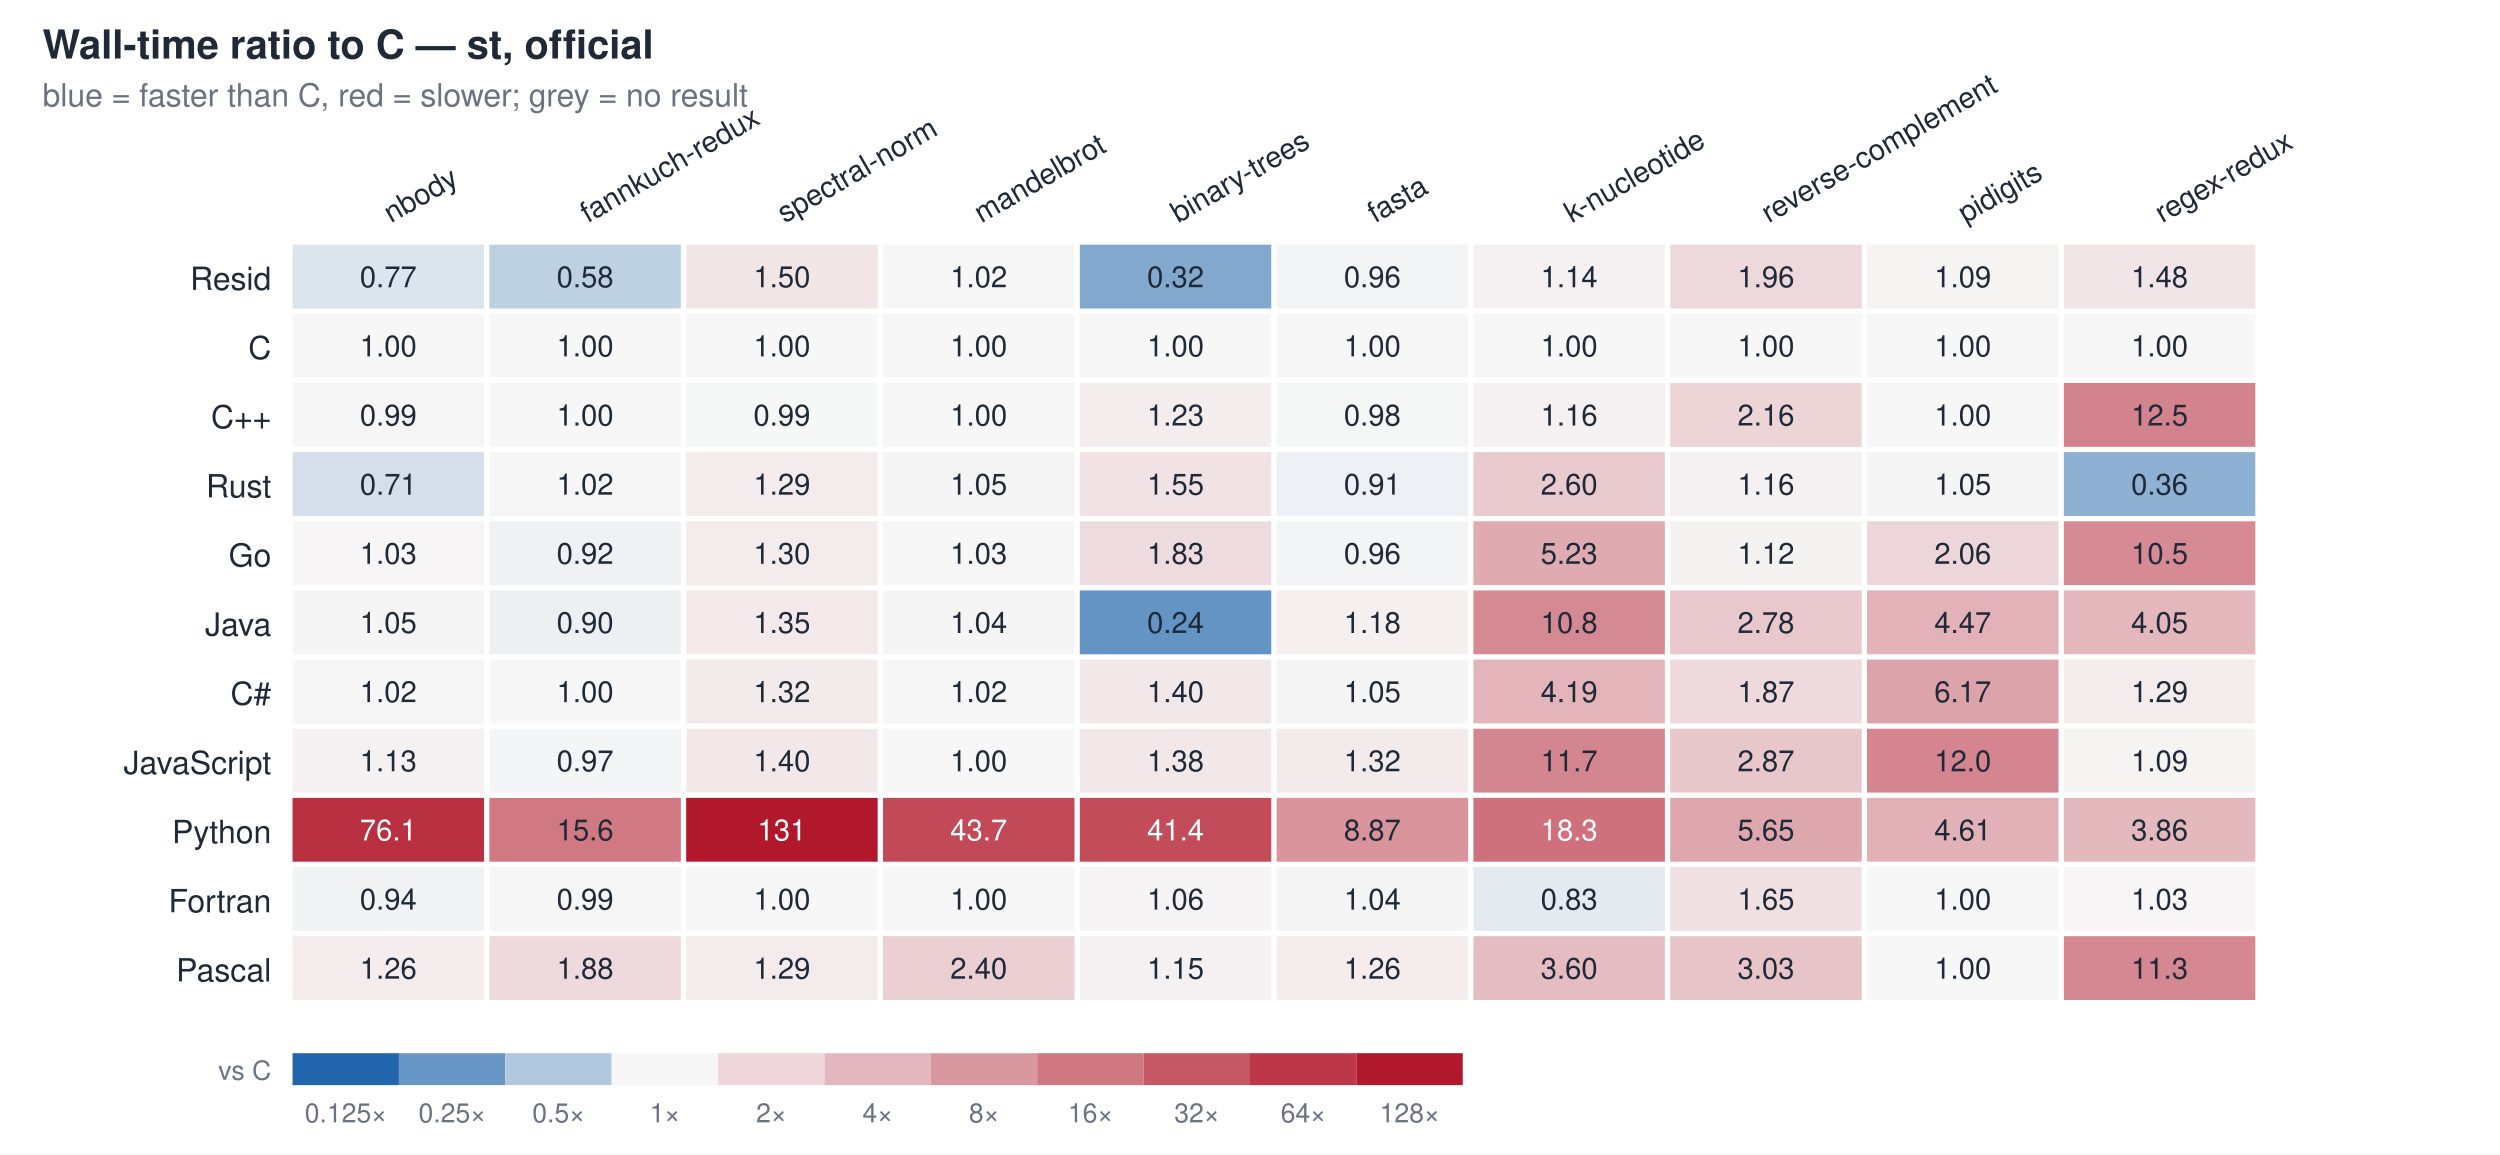
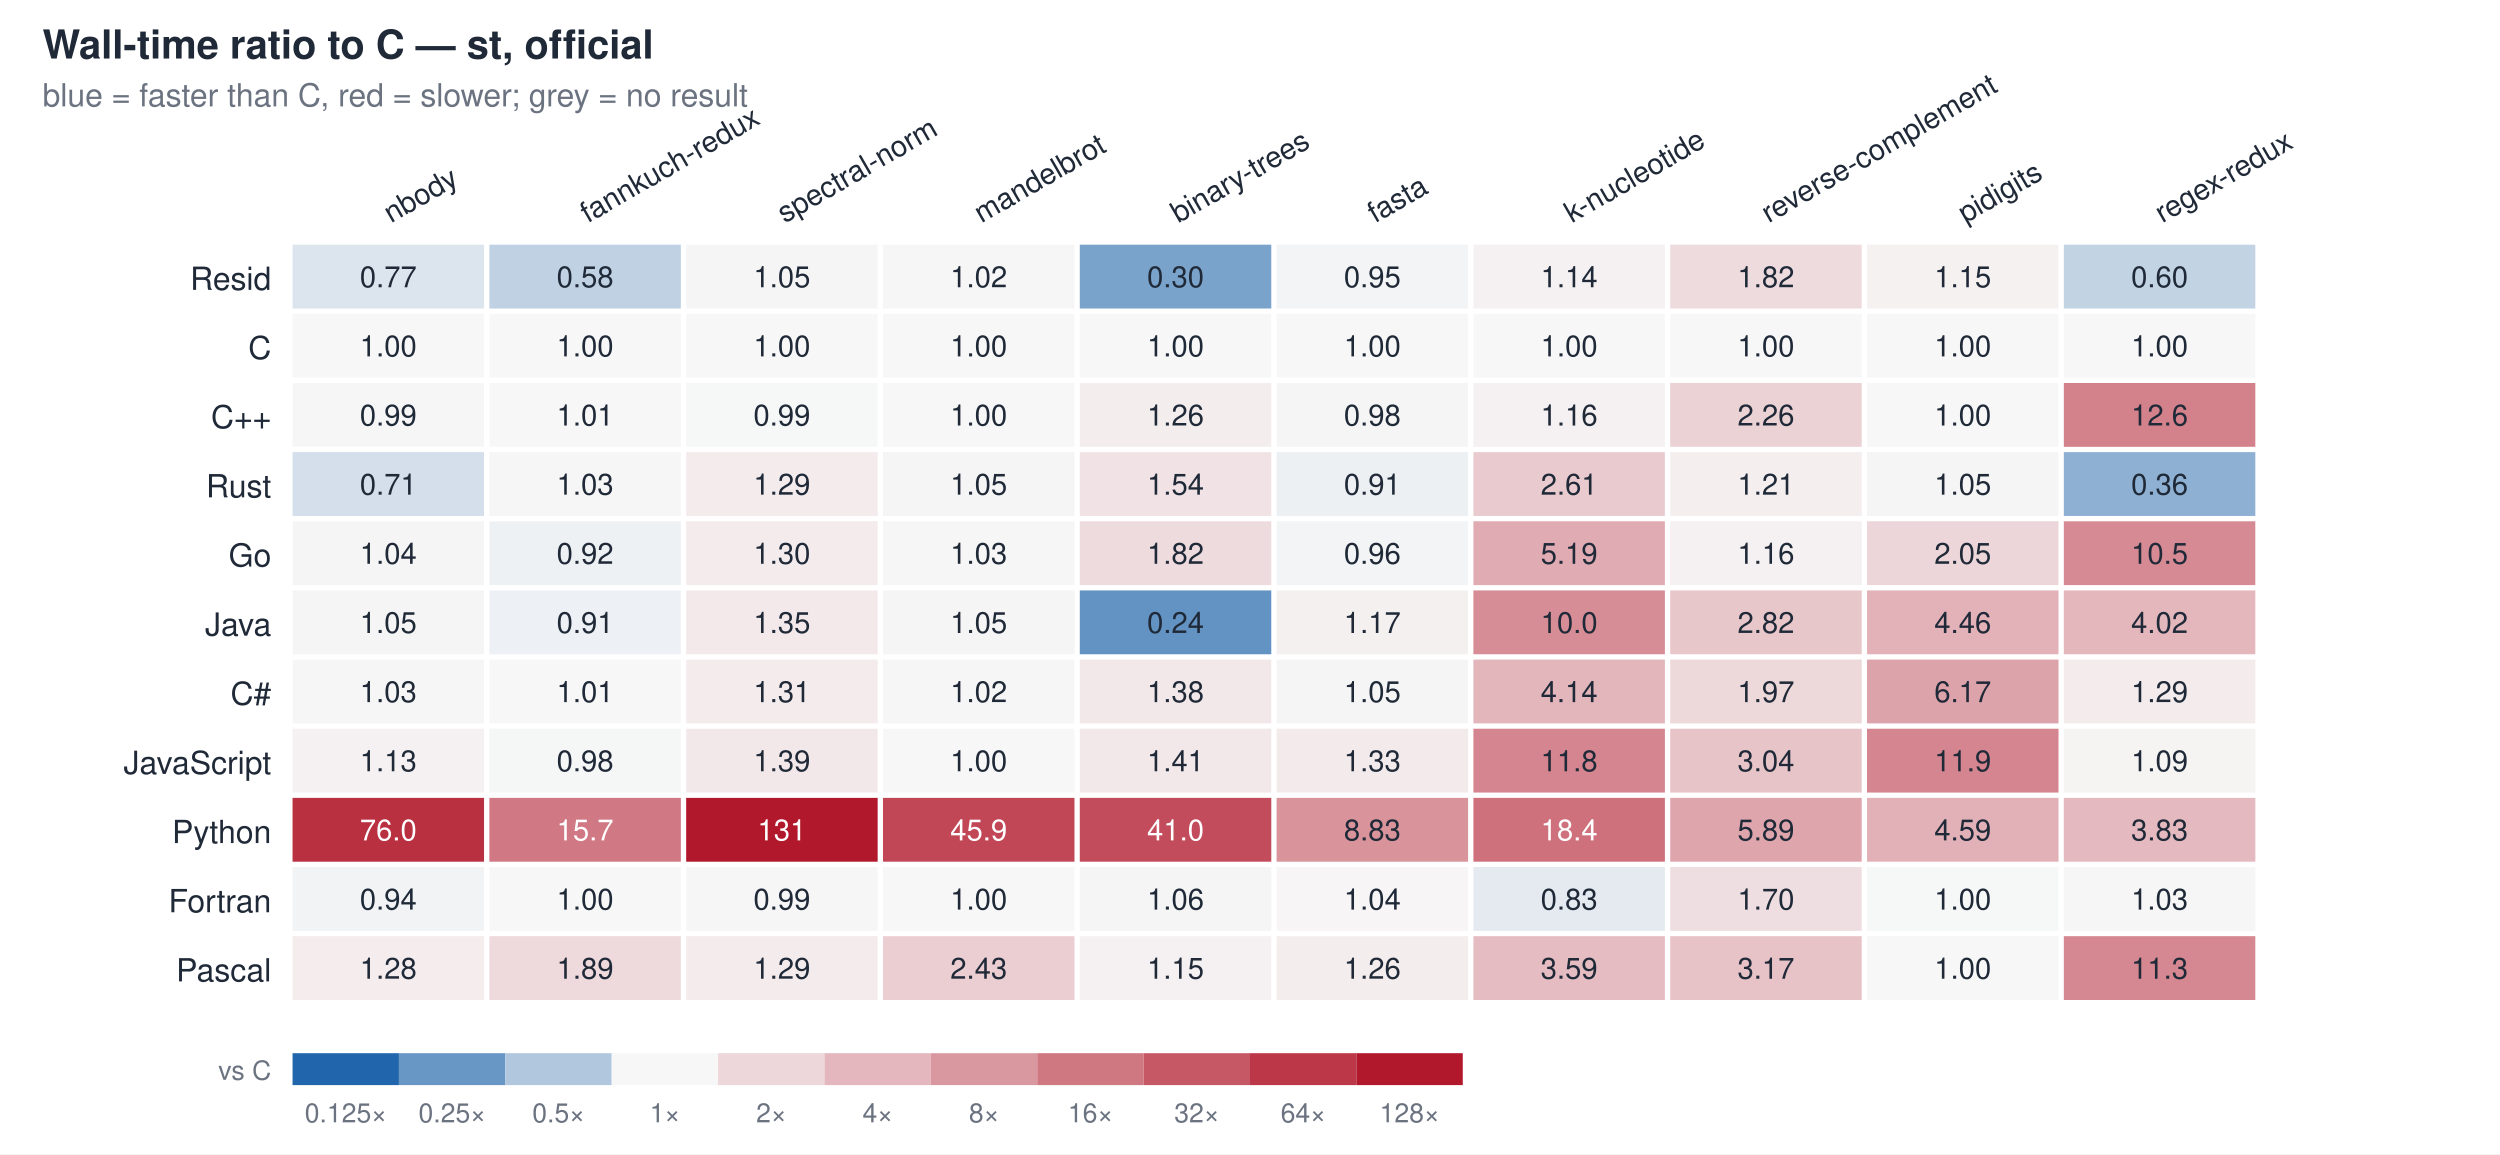
<svg xmlns="http://www.w3.org/2000/svg" width="940" height="434" viewBox="0 0 940 434" font-family="Helvetica, Arial, sans-serif" font-size="11">
  <rect x="0" y="0" width="940" height="434" fill="#ffffff" />
  <text x="16" y="22" font-size="15" font-weight="bold" fill="#1f2937">Wall-time ratio to C — st, official</text>
  <text x="16" y="40" font-size="12" fill="#6b7280">blue = faster than C, red = slower; grey = no result</text>
  <text x="147.0" y="84" text-anchor="start" fill="#1f2937" transform="rotate(-30 147.0 84)">nbody</text>
  <text x="221.0" y="84" text-anchor="start" fill="#1f2937" transform="rotate(-30 221.0 84)">fannkuch-redux</text>
  <text x="295.0" y="84" text-anchor="start" fill="#1f2937" transform="rotate(-30 295.0 84)">spectral-norm</text>
  <text x="369.0" y="84" text-anchor="start" fill="#1f2937" transform="rotate(-30 369.0 84)">mandelbrot</text>
  <text x="443.0" y="84" text-anchor="start" fill="#1f2937" transform="rotate(-30 443.0 84)">binary-trees</text>
  <text x="517.0" y="84" text-anchor="start" fill="#1f2937" transform="rotate(-30 517.0 84)">fasta</text>
  <text x="591.0" y="84" text-anchor="start" fill="#1f2937" transform="rotate(-30 591.0 84)">k-nucleotide</text>
  <text x="665.0" y="84" text-anchor="start" fill="#1f2937" transform="rotate(-30 665.0 84)">reverse-complement</text>
  <text x="739.0" y="84" text-anchor="start" fill="#1f2937" transform="rotate(-30 739.0 84)">pidigits</text>
  <text x="813.0" y="84" text-anchor="start" fill="#1f2937" transform="rotate(-30 813.0 84)">regex-redux</text>
  <text x="102" y="109.0" text-anchor="end" fill="#1f2937" font-size="12">Resid</text>
  <rect x="110" y="92" width="72" height="24" fill="#dce5ee" />
  <text x="146.0" y="108.0" text-anchor="middle" fill="#1f2937">0.77</text>
-   <rect x="184" y="92" width="72" height="24" fill="#bed1e3" />
+   <rect x="184" y="92" width="72" height="24" fill="#bfd1e3" />
  <text x="220.0" y="108.0" text-anchor="middle" fill="#1f2937">0.58</text>
-   <rect x="258" y="92" width="72" height="24" fill="#f1e5e6" />
-   <text x="294.0" y="108.0" text-anchor="middle" fill="#1f2937">1.50</text>
+   <rect x="258" y="92" width="72" height="24" fill="#f6f5f5" />
+   <text x="294.0" y="108.0" text-anchor="middle" fill="#1f2937">1.05</text>
  <rect x="332" y="92" width="72" height="24" fill="#f7f6f6" />
  <text x="368.0" y="108.0" text-anchor="middle" fill="#1f2937">1.02</text>
-   <rect x="406" y="92" width="72" height="24" fill="#83a8ce" />
-   <text x="442.0" y="108.0" text-anchor="middle" fill="#1f2937">0.32</text>
-   <rect x="480" y="92" width="72" height="24" fill="#f3f4f6" />
-   <text x="516.0" y="108.0" text-anchor="middle" fill="#1f2937">0.96</text>
+   <rect x="406" y="92" width="72" height="24" fill="#7aa3cb" />
+   <text x="442.0" y="108.0" text-anchor="middle" fill="#1f2937">0.30</text>
+   <rect x="480" y="92" width="72" height="24" fill="#f2f4f5" />
+   <text x="516.0" y="108.0" text-anchor="middle" fill="#1f2937">0.95</text>
  <rect x="554" y="92" width="72" height="24" fill="#f5f1f2" />
  <text x="590.0" y="108.0" text-anchor="middle" fill="#1f2937">1.14</text>
-   <rect x="628" y="92" width="72" height="24" fill="#edd8db" />
-   <text x="664.0" y="108.0" text-anchor="middle" fill="#1f2937">1.96</text>
-   <rect x="702" y="92" width="72" height="24" fill="#f6f3f3" />
-   <text x="738.0" y="108.0" text-anchor="middle" fill="#1f2937">1.09</text>
-   <rect x="776" y="92" width="72" height="24" fill="#f1e5e7" />
-   <text x="812.0" y="108.0" text-anchor="middle" fill="#1f2937">1.48</text>
+   <rect x="628" y="92" width="72" height="24" fill="#eedbde" />
+   <text x="664.0" y="108.0" text-anchor="middle" fill="#1f2937">1.82</text>
+   <rect x="702" y="92" width="72" height="24" fill="#f5f1f1" />
+   <text x="738.0" y="108.0" text-anchor="middle" fill="#1f2937">1.15</text>
+   <rect x="776" y="92" width="72" height="24" fill="#c2d3e4" />
+   <text x="812.0" y="108.0" text-anchor="middle" fill="#1f2937">0.60</text>
  <text x="102" y="135.0" text-anchor="end" fill="#1f2937" font-size="12">C</text>
  <rect x="110" y="118" width="72" height="24" fill="#f7f7f7" />
  <text x="146.0" y="134.0" text-anchor="middle" fill="#1f2937">1.00</text>
  <rect x="184" y="118" width="72" height="24" fill="#f7f7f7" />
  <text x="220.0" y="134.0" text-anchor="middle" fill="#1f2937">1.00</text>
  <rect x="258" y="118" width="72" height="24" fill="#f7f7f7" />
  <text x="294.0" y="134.0" text-anchor="middle" fill="#1f2937">1.00</text>
  <rect x="332" y="118" width="72" height="24" fill="#f7f7f7" />
  <text x="368.0" y="134.0" text-anchor="middle" fill="#1f2937">1.00</text>
  <rect x="406" y="118" width="72" height="24" fill="#f7f7f7" />
  <text x="442.0" y="134.0" text-anchor="middle" fill="#1f2937">1.00</text>
  <rect x="480" y="118" width="72" height="24" fill="#f7f7f7" />
  <text x="516.0" y="134.0" text-anchor="middle" fill="#1f2937">1.00</text>
  <rect x="554" y="118" width="72" height="24" fill="#f7f7f7" />
  <text x="590.0" y="134.0" text-anchor="middle" fill="#1f2937">1.00</text>
  <rect x="628" y="118" width="72" height="24" fill="#f7f7f7" />
  <text x="664.0" y="134.0" text-anchor="middle" fill="#1f2937">1.00</text>
  <rect x="702" y="118" width="72" height="24" fill="#f7f7f7" />
  <text x="738.0" y="134.0" text-anchor="middle" fill="#1f2937">1.00</text>
  <rect x="776" y="118" width="72" height="24" fill="#f7f7f7" />
  <text x="812.0" y="134.0" text-anchor="middle" fill="#1f2937">1.00</text>
  <text x="102" y="161.0" text-anchor="end" fill="#1f2937" font-size="12">C++</text>
  <rect x="110" y="144" width="72" height="24" fill="#f6f6f7" />
  <text x="146.0" y="160.0" text-anchor="middle" fill="#1f2937">0.99</text>
  <rect x="184" y="144" width="72" height="24" fill="#f7f7f7" />
-   <text x="220.0" y="160.0" text-anchor="middle" fill="#1f2937">1.00</text>
+   <text x="220.0" y="160.0" text-anchor="middle" fill="#1f2937">1.01</text>
  <rect x="258" y="144" width="72" height="24" fill="#f6f7f7" />
  <text x="294.0" y="160.0" text-anchor="middle" fill="#1f2937">0.99</text>
  <rect x="332" y="144" width="72" height="24" fill="#f7f7f7" />
  <text x="368.0" y="160.0" text-anchor="middle" fill="#1f2937">1.00</text>
-   <rect x="406" y="144" width="72" height="24" fill="#f4edee" />
-   <text x="442.0" y="160.0" text-anchor="middle" fill="#1f2937">1.23</text>
-   <rect x="480" y="144" width="72" height="24" fill="#f5f6f6" />
+   <rect x="406" y="144" width="72" height="24" fill="#f4eded" />
+   <text x="442.0" y="160.0" text-anchor="middle" fill="#1f2937">1.26</text>
+   <rect x="480" y="144" width="72" height="24" fill="#f5f5f6" />
  <text x="516.0" y="160.0" text-anchor="middle" fill="#1f2937">0.98</text>
  <rect x="554" y="144" width="72" height="24" fill="#f5f0f1" />
  <text x="590.0" y="160.0" text-anchor="middle" fill="#1f2937">1.16</text>
-   <rect x="628" y="144" width="72" height="24" fill="#ecd4d7" />
-   <text x="664.0" y="160.0" text-anchor="middle" fill="#1f2937">2.16</text>
+   <rect x="628" y="144" width="72" height="24" fill="#ebd2d5" />
+   <text x="664.0" y="160.0" text-anchor="middle" fill="#1f2937">2.26</text>
  <rect x="702" y="144" width="72" height="24" fill="#f7f7f7" />
  <text x="738.0" y="160.0" text-anchor="middle" fill="#1f2937">1.00</text>
-   <rect x="776" y="144" width="72" height="24" fill="#d3838d" />
-   <text x="812.0" y="160.0" text-anchor="middle" fill="#1f2937">12.5</text>
+   <rect x="776" y="144" width="72" height="24" fill="#d3828c" />
+   <text x="812.0" y="160.0" text-anchor="middle" fill="#1f2937">12.6</text>
  <text x="102" y="187.0" text-anchor="end" fill="#1f2937" font-size="12">Rust</text>
  <rect x="110" y="170" width="72" height="24" fill="#d4dfeb" />
  <text x="146.0" y="186.0" text-anchor="middle" fill="#1f2937">0.71</text>
  <rect x="184" y="170" width="72" height="24" fill="#f7f6f6" />
-   <text x="220.0" y="186.0" text-anchor="middle" fill="#1f2937">1.02</text>
+   <text x="220.0" y="186.0" text-anchor="middle" fill="#1f2937">1.03</text>
  <rect x="258" y="170" width="72" height="24" fill="#f3ebec" />
  <text x="294.0" y="186.0" text-anchor="middle" fill="#1f2937">1.29</text>
  <rect x="332" y="170" width="72" height="24" fill="#f6f5f5" />
  <text x="368.0" y="186.0" text-anchor="middle" fill="#1f2937">1.05</text>
  <rect x="406" y="170" width="72" height="24" fill="#f1e3e5" />
-   <text x="442.0" y="186.0" text-anchor="middle" fill="#1f2937">1.55</text>
-   <rect x="480" y="170" width="72" height="24" fill="#edf0f4" />
+   <text x="442.0" y="186.0" text-anchor="middle" fill="#1f2937">1.54</text>
+   <rect x="480" y="170" width="72" height="24" fill="#edf0f3" />
  <text x="516.0" y="186.0" text-anchor="middle" fill="#1f2937">0.91</text>
  <rect x="554" y="170" width="72" height="24" fill="#e9cbcf" />
-   <text x="590.0" y="186.0" text-anchor="middle" fill="#1f2937">2.60</text>
-   <rect x="628" y="170" width="72" height="24" fill="#f5f0f1" />
-   <text x="664.0" y="186.0" text-anchor="middle" fill="#1f2937">1.16</text>
+   <text x="590.0" y="186.0" text-anchor="middle" fill="#1f2937">2.61</text>
+   <rect x="628" y="170" width="72" height="24" fill="#f4eeef" />
+   <text x="664.0" y="186.0" text-anchor="middle" fill="#1f2937">1.21</text>
  <rect x="702" y="170" width="72" height="24" fill="#f6f5f5" />
  <text x="738.0" y="186.0" text-anchor="middle" fill="#1f2937">1.05</text>
  <rect x="776" y="170" width="72" height="24" fill="#8eb0d2" />
  <text x="812.0" y="186.0" text-anchor="middle" fill="#1f2937">0.36</text>
  <text x="102" y="213.0" text-anchor="end" fill="#1f2937" font-size="12">Go</text>
-   <rect x="110" y="196" width="72" height="24" fill="#f7f5f6" />
-   <text x="146.0" y="212.0" text-anchor="middle" fill="#1f2937">1.03</text>
-   <rect x="184" y="196" width="72" height="24" fill="#eff1f4" />
+   <rect x="110" y="196" width="72" height="24" fill="#f6f5f5" />
+   <text x="146.0" y="212.0" text-anchor="middle" fill="#1f2937">1.04</text>
+   <rect x="184" y="196" width="72" height="24" fill="#eef1f4" />
  <text x="220.0" y="212.0" text-anchor="middle" fill="#1f2937">0.92</text>
  <rect x="258" y="196" width="72" height="24" fill="#f3ebec" />
  <text x="294.0" y="212.0" text-anchor="middle" fill="#1f2937">1.30</text>
  <rect x="332" y="196" width="72" height="24" fill="#f7f6f6" />
  <text x="368.0" y="212.0" text-anchor="middle" fill="#1f2937">1.03</text>
  <rect x="406" y="196" width="72" height="24" fill="#eedbde" />
-   <text x="442.0" y="212.0" text-anchor="middle" fill="#1f2937">1.83</text>
-   <rect x="480" y="196" width="72" height="24" fill="#f3f4f6" />
+   <text x="442.0" y="212.0" text-anchor="middle" fill="#1f2937">1.82</text>
+   <rect x="480" y="196" width="72" height="24" fill="#f2f4f5" />
  <text x="516.0" y="212.0" text-anchor="middle" fill="#1f2937">0.96</text>
-   <rect x="554" y="196" width="72" height="24" fill="#dfabb1" />
-   <text x="590.0" y="212.0" text-anchor="middle" fill="#1f2937">5.23</text>
-   <rect x="628" y="196" width="72" height="24" fill="#f5f2f2" />
-   <text x="664.0" y="212.0" text-anchor="middle" fill="#1f2937">1.12</text>
+   <rect x="554" y="196" width="72" height="24" fill="#e0abb2" />
+   <text x="590.0" y="212.0" text-anchor="middle" fill="#1f2937">5.19</text>
+   <rect x="628" y="196" width="72" height="24" fill="#f5f0f1" />
+   <text x="664.0" y="212.0" text-anchor="middle" fill="#1f2937">1.16</text>
  <rect x="702" y="196" width="72" height="24" fill="#edd6d9" />
-   <text x="738.0" y="212.0" text-anchor="middle" fill="#1f2937">2.06</text>
+   <text x="738.0" y="212.0" text-anchor="middle" fill="#1f2937">2.05</text>
  <rect x="776" y="196" width="72" height="24" fill="#d68b94" />
  <text x="812.0" y="212.0" text-anchor="middle" fill="#1f2937">10.5</text>
  <text x="102" y="239.0" text-anchor="end" fill="#1f2937" font-size="12">Java</text>
  <rect x="110" y="222" width="72" height="24" fill="#f6f5f5" />
  <text x="146.0" y="238.0" text-anchor="middle" fill="#1f2937">1.05</text>
-   <rect x="184" y="222" width="72" height="24" fill="#ecf0f3" />
-   <text x="220.0" y="238.0" text-anchor="middle" fill="#1f2937">0.90</text>
-   <rect x="258" y="222" width="72" height="24" fill="#f3e9ea" />
+   <rect x="184" y="222" width="72" height="24" fill="#edf0f4" />
+   <text x="220.0" y="238.0" text-anchor="middle" fill="#1f2937">0.91</text>
+   <rect x="258" y="222" width="72" height="24" fill="#f3e9eb" />
  <text x="294.0" y="238.0" text-anchor="middle" fill="#1f2937">1.35</text>
  <rect x="332" y="222" width="72" height="24" fill="#f6f5f5" />
-   <text x="368.0" y="238.0" text-anchor="middle" fill="#1f2937">1.04</text>
-   <rect x="406" y="222" width="72" height="24" fill="#6494c4" />
+   <text x="368.0" y="238.0" text-anchor="middle" fill="#1f2937">1.05</text>
+   <rect x="406" y="222" width="72" height="24" fill="#6393c3" />
  <text x="442.0" y="238.0" text-anchor="middle" fill="#1f2937">0.24</text>
-   <rect x="480" y="222" width="72" height="24" fill="#f5eff0" />
-   <text x="516.0" y="238.0" text-anchor="middle" fill="#1f2937">1.18</text>
-   <rect x="554" y="222" width="72" height="24" fill="#d58a93" />
-   <text x="590.0" y="238.0" text-anchor="middle" fill="#1f2937">10.8</text>
-   <rect x="628" y="222" width="72" height="24" fill="#e8c8cc" />
-   <text x="664.0" y="238.0" text-anchor="middle" fill="#1f2937">2.78</text>
+   <rect x="480" y="222" width="72" height="24" fill="#f5f0f0" />
+   <text x="516.0" y="238.0" text-anchor="middle" fill="#1f2937">1.17</text>
+   <rect x="554" y="222" width="72" height="24" fill="#d68d96" />
+   <text x="590.0" y="238.0" text-anchor="middle" fill="#1f2937">10.0</text>
+   <rect x="628" y="222" width="72" height="24" fill="#e8c7cb" />
+   <text x="664.0" y="238.0" text-anchor="middle" fill="#1f2937">2.82</text>
  <rect x="702" y="222" width="72" height="24" fill="#e2b2b8" />
-   <text x="738.0" y="238.0" text-anchor="middle" fill="#1f2937">4.47</text>
+   <text x="738.0" y="238.0" text-anchor="middle" fill="#1f2937">4.46</text>
  <rect x="776" y="222" width="72" height="24" fill="#e3b7bc" />
-   <text x="812.0" y="238.0" text-anchor="middle" fill="#1f2937">4.05</text>
+   <text x="812.0" y="238.0" text-anchor="middle" fill="#1f2937">4.02</text>
  <text x="102" y="265.0" text-anchor="end" fill="#1f2937" font-size="12">C#</text>
  <rect x="110" y="248" width="72" height="24" fill="#f7f6f6" />
-   <text x="146.0" y="264.0" text-anchor="middle" fill="#1f2937">1.02</text>
+   <text x="146.0" y="264.0" text-anchor="middle" fill="#1f2937">1.03</text>
  <rect x="184" y="248" width="72" height="24" fill="#f7f7f7" />
-   <text x="220.0" y="264.0" text-anchor="middle" fill="#1f2937">1.00</text>
-   <rect x="258" y="248" width="72" height="24" fill="#f3eaeb" />
-   <text x="294.0" y="264.0" text-anchor="middle" fill="#1f2937">1.32</text>
+   <text x="220.0" y="264.0" text-anchor="middle" fill="#1f2937">1.01</text>
+   <rect x="258" y="248" width="72" height="24" fill="#f3ebec" />
+   <text x="294.0" y="264.0" text-anchor="middle" fill="#1f2937">1.31</text>
  <rect x="332" y="248" width="72" height="24" fill="#f7f6f6" />
  <text x="368.0" y="264.0" text-anchor="middle" fill="#1f2937">1.02</text>
-   <rect x="406" y="248" width="72" height="24" fill="#f2e7e9" />
-   <text x="442.0" y="264.0" text-anchor="middle" fill="#1f2937">1.40</text>
+   <rect x="406" y="248" width="72" height="24" fill="#f2e8ea" />
+   <text x="442.0" y="264.0" text-anchor="middle" fill="#1f2937">1.38</text>
  <rect x="480" y="248" width="72" height="24" fill="#f6f5f5" />
  <text x="516.0" y="264.0" text-anchor="middle" fill="#1f2937">1.05</text>
-   <rect x="554" y="248" width="72" height="24" fill="#e3b5bb" />
-   <text x="590.0" y="264.0" text-anchor="middle" fill="#1f2937">4.19</text>
-   <rect x="628" y="248" width="72" height="24" fill="#eedadd" />
-   <text x="664.0" y="264.0" text-anchor="middle" fill="#1f2937">1.87</text>
-   <rect x="702" y="248" width="72" height="24" fill="#dda3ab" />
+   <rect x="554" y="248" width="72" height="24" fill="#e3b6bb" />
+   <text x="590.0" y="264.0" text-anchor="middle" fill="#1f2937">4.14</text>
+   <rect x="628" y="248" width="72" height="24" fill="#edd8da" />
+   <text x="664.0" y="264.0" text-anchor="middle" fill="#1f2937">1.97</text>
+   <rect x="702" y="248" width="72" height="24" fill="#dda3aa" />
  <text x="738.0" y="264.0" text-anchor="middle" fill="#1f2937">6.17</text>
  <rect x="776" y="248" width="72" height="24" fill="#f3ebec" />
  <text x="812.0" y="264.0" text-anchor="middle" fill="#1f2937">1.29</text>
  <text x="102" y="291.0" text-anchor="end" fill="#1f2937" font-size="12">JavaScript</text>
  <rect x="110" y="274" width="72" height="24" fill="#f5f1f2" />
  <text x="146.0" y="290.0" text-anchor="middle" fill="#1f2937">1.13</text>
-   <rect x="184" y="274" width="72" height="24" fill="#f4f5f6" />
-   <text x="220.0" y="290.0" text-anchor="middle" fill="#1f2937">0.97</text>
+   <rect x="184" y="274" width="72" height="24" fill="#f5f6f6" />
+   <text x="220.0" y="290.0" text-anchor="middle" fill="#1f2937">0.98</text>
  <rect x="258" y="274" width="72" height="24" fill="#f2e8e9" />
-   <text x="294.0" y="290.0" text-anchor="middle" fill="#1f2937">1.40</text>
+   <text x="294.0" y="290.0" text-anchor="middle" fill="#1f2937">1.39</text>
  <rect x="332" y="274" width="72" height="24" fill="#f7f7f7" />
  <text x="368.0" y="290.0" text-anchor="middle" fill="#1f2937">1.00</text>
-   <rect x="406" y="274" width="72" height="24" fill="#f2e8e9" />
-   <text x="442.0" y="290.0" text-anchor="middle" fill="#1f2937">1.38</text>
+   <rect x="406" y="274" width="72" height="24" fill="#f2e7e9" />
+   <text x="442.0" y="290.0" text-anchor="middle" fill="#1f2937">1.41</text>
  <rect x="480" y="274" width="72" height="24" fill="#f3eaeb" />
-   <text x="516.0" y="290.0" text-anchor="middle" fill="#1f2937">1.32</text>
-   <rect x="554" y="274" width="72" height="24" fill="#d48690" />
-   <text x="590.0" y="290.0" text-anchor="middle" fill="#1f2937">11.7</text>
-   <rect x="628" y="274" width="72" height="24" fill="#e8c7cb" />
-   <text x="664.0" y="290.0" text-anchor="middle" fill="#1f2937">2.87</text>
+   <text x="516.0" y="290.0" text-anchor="middle" fill="#1f2937">1.33</text>
+   <rect x="554" y="274" width="72" height="24" fill="#d4858f" />
+   <text x="590.0" y="290.0" text-anchor="middle" fill="#1f2937">11.8</text>
+   <rect x="628" y="274" width="72" height="24" fill="#e7c4c8" />
+   <text x="664.0" y="290.0" text-anchor="middle" fill="#1f2937">3.04</text>
  <rect x="702" y="274" width="72" height="24" fill="#d4858f" />
-   <text x="738.0" y="290.0" text-anchor="middle" fill="#1f2937">12.0</text>
+   <text x="738.0" y="290.0" text-anchor="middle" fill="#1f2937">11.9</text>
  <rect x="776" y="274" width="72" height="24" fill="#f6f3f3" />
  <text x="812.0" y="290.0" text-anchor="middle" fill="#1f2937">1.09</text>
  <text x="102" y="317.0" text-anchor="end" fill="#1f2937" font-size="12">Python</text>
  <rect x="110" y="300" width="72" height="24" fill="#b93041" />
-   <text x="146.0" y="316.0" text-anchor="middle" fill="#ffffff">76.1</text>
-   <rect x="184" y="300" width="72" height="24" fill="#d07983" />
-   <text x="220.0" y="316.0" text-anchor="middle" fill="#1f2937">15.6</text>
+   <text x="146.0" y="316.0" text-anchor="middle" fill="#ffffff">76.0</text>
+   <rect x="184" y="300" width="72" height="24" fill="#d07883" />
+   <text x="220.0" y="316.0" text-anchor="middle" fill="#ffffff">15.7</text>
  <rect x="258" y="300" width="72" height="24" fill="#b2182b" />
  <text x="294.0" y="316.0" text-anchor="middle" fill="#ffffff">131</text>
-   <rect x="332" y="300" width="72" height="24" fill="#c14958" />
-   <text x="368.0" y="316.0" text-anchor="middle" fill="#ffffff">43.7</text>
-   <rect x="406" y="300" width="72" height="24" fill="#c24c5a" />
-   <text x="442.0" y="316.0" text-anchor="middle" fill="#ffffff">41.4</text>
+   <rect x="332" y="300" width="72" height="24" fill="#c14756" />
+   <text x="368.0" y="316.0" text-anchor="middle" fill="#ffffff">45.9</text>
+   <rect x="406" y="300" width="72" height="24" fill="#c24c5b" />
+   <text x="442.0" y="316.0" text-anchor="middle" fill="#ffffff">41.0</text>
  <rect x="480" y="300" width="72" height="24" fill="#d8939b" />
-   <text x="516.0" y="316.0" text-anchor="middle" fill="#1f2937">8.87</text>
+   <text x="516.0" y="316.0" text-anchor="middle" fill="#1f2937">8.83</text>
  <rect x="554" y="300" width="72" height="24" fill="#ce717d" />
-   <text x="590.0" y="316.0" text-anchor="middle" fill="#ffffff">18.3</text>
-   <rect x="628" y="300" width="72" height="24" fill="#dea7ae" />
-   <text x="664.0" y="316.0" text-anchor="middle" fill="#1f2937">5.65</text>
+   <text x="590.0" y="316.0" text-anchor="middle" fill="#ffffff">18.4</text>
+   <rect x="628" y="300" width="72" height="24" fill="#dea5ac" />
+   <text x="664.0" y="316.0" text-anchor="middle" fill="#1f2937">5.89</text>
  <rect x="702" y="300" width="72" height="24" fill="#e1b1b7" />
-   <text x="738.0" y="316.0" text-anchor="middle" fill="#1f2937">4.61</text>
-   <rect x="776" y="300" width="72" height="24" fill="#e4b9be" />
-   <text x="812.0" y="316.0" text-anchor="middle" fill="#1f2937">3.86</text>
+   <text x="738.0" y="316.0" text-anchor="middle" fill="#1f2937">4.59</text>
+   <rect x="776" y="300" width="72" height="24" fill="#e4b9bf" />
+   <text x="812.0" y="316.0" text-anchor="middle" fill="#1f2937">3.83</text>
  <text x="102" y="343.0" text-anchor="end" fill="#1f2937" font-size="12">Fortran</text>
  <rect x="110" y="326" width="72" height="24" fill="#f1f3f5" />
  <text x="146.0" y="342.0" text-anchor="middle" fill="#1f2937">0.94</text>
-   <rect x="184" y="326" width="72" height="24" fill="#f6f6f7" />
-   <text x="220.0" y="342.0" text-anchor="middle" fill="#1f2937">0.99</text>
-   <rect x="258" y="326" width="72" height="24" fill="#f7f7f7" />
-   <text x="294.0" y="342.0" text-anchor="middle" fill="#1f2937">1.00</text>
+   <rect x="184" y="326" width="72" height="24" fill="#f7f7f7" />
+   <text x="220.0" y="342.0" text-anchor="middle" fill="#1f2937">1.00</text>
+   <rect x="258" y="326" width="72" height="24" fill="#f6f6f7" />
+   <text x="294.0" y="342.0" text-anchor="middle" fill="#1f2937">0.99</text>
  <rect x="332" y="326" width="72" height="24" fill="#f7f7f7" />
  <text x="368.0" y="342.0" text-anchor="middle" fill="#1f2937">1.00</text>
-   <rect x="406" y="326" width="72" height="24" fill="#f6f4f4" />
+   <rect x="406" y="326" width="72" height="24" fill="#f6f5f5" />
  <text x="442.0" y="342.0" text-anchor="middle" fill="#1f2937">1.06</text>
-   <rect x="480" y="326" width="72" height="24" fill="#f6f5f5" />
+   <rect x="480" y="326" width="72" height="24" fill="#f7f5f6" />
  <text x="516.0" y="342.0" text-anchor="middle" fill="#1f2937">1.04</text>
  <rect x="554" y="326" width="72" height="24" fill="#e4eaf0" />
  <text x="590.0" y="342.0" text-anchor="middle" fill="#1f2937">0.83</text>
-   <rect x="628" y="326" width="72" height="24" fill="#f0e0e2" />
-   <text x="664.0" y="342.0" text-anchor="middle" fill="#1f2937">1.65</text>
-   <rect x="702" y="326" width="72" height="24" fill="#f7f7f7" />
+   <rect x="628" y="326" width="72" height="24" fill="#efdee1" />
+   <text x="664.0" y="342.0" text-anchor="middle" fill="#1f2937">1.70</text>
+   <rect x="702" y="326" width="72" height="24" fill="#f6f7f7" />
  <text x="738.0" y="342.0" text-anchor="middle" fill="#1f2937">1.00</text>
-   <rect x="776" y="326" width="72" height="24" fill="#f7f5f6" />
+   <rect x="776" y="326" width="72" height="24" fill="#f7f6f6" />
  <text x="812.0" y="342.0" text-anchor="middle" fill="#1f2937">1.03</text>
  <text x="102" y="369.0" text-anchor="end" fill="#1f2937" font-size="12">Pascal</text>
  <rect x="110" y="352" width="72" height="24" fill="#f4eced" />
-   <text x="146.0" y="368.0" text-anchor="middle" fill="#1f2937">1.26</text>
-   <rect x="184" y="352" width="72" height="24" fill="#eedadd" />
-   <text x="220.0" y="368.0" text-anchor="middle" fill="#1f2937">1.88</text>
+   <text x="146.0" y="368.0" text-anchor="middle" fill="#1f2937">1.28</text>
+   <rect x="184" y="352" width="72" height="24" fill="#eedadc" />
+   <text x="220.0" y="368.0" text-anchor="middle" fill="#1f2937">1.89</text>
  <rect x="258" y="352" width="72" height="24" fill="#f3ebec" />
  <text x="294.0" y="368.0" text-anchor="middle" fill="#1f2937">1.29</text>
-   <rect x="332" y="352" width="72" height="24" fill="#ebcfd2" />
-   <text x="368.0" y="368.0" text-anchor="middle" fill="#1f2937">2.40</text>
+   <rect x="332" y="352" width="72" height="24" fill="#eaced2" />
+   <text x="368.0" y="368.0" text-anchor="middle" fill="#1f2937">2.43</text>
  <rect x="406" y="352" width="72" height="24" fill="#f5f0f1" />
  <text x="442.0" y="368.0" text-anchor="middle" fill="#1f2937">1.15</text>
-   <rect x="480" y="352" width="72" height="24" fill="#f4eced" />
+   <rect x="480" y="352" width="72" height="24" fill="#f4eded" />
  <text x="516.0" y="368.0" text-anchor="middle" fill="#1f2937">1.26</text>
  <rect x="554" y="352" width="72" height="24" fill="#e5bcc1" />
-   <text x="590.0" y="368.0" text-anchor="middle" fill="#1f2937">3.60</text>
-   <rect x="628" y="352" width="72" height="24" fill="#e7c4c8" />
-   <text x="664.0" y="368.0" text-anchor="middle" fill="#1f2937">3.03</text>
+   <text x="590.0" y="368.0" text-anchor="middle" fill="#1f2937">3.59</text>
+   <rect x="628" y="352" width="72" height="24" fill="#e7c2c7" />
+   <text x="664.0" y="368.0" text-anchor="middle" fill="#1f2937">3.17</text>
  <rect x="702" y="352" width="72" height="24" fill="#f7f7f7" />
  <text x="738.0" y="368.0" text-anchor="middle" fill="#1f2937">1.00</text>
  <rect x="776" y="352" width="72" height="24" fill="#d58891" />
  <text x="812.0" y="368.0" text-anchor="middle" fill="#1f2937">11.3</text>
  <rect x="110" y="396" width="40" height="12" fill="#2166ac" />
  <text x="130.0" y="422" text-anchor="middle" fill="#6b7280" font-size="10">0.125×</text>
  <rect x="150" y="396" width="40" height="12" fill="#6896c5" />
  <text x="170.0" y="422" text-anchor="middle" fill="#6b7280" font-size="10">0.25×</text>
  <rect x="190" y="396" width="40" height="12" fill="#b0c7de" />
  <text x="210.0" y="422" text-anchor="middle" fill="#6b7280" font-size="10">0.5×</text>
  <rect x="230" y="396" width="40" height="12" fill="#f7f7f7" />
  <text x="250.0" y="422" text-anchor="middle" fill="#6b7280" font-size="10">1×</text>
  <rect x="270" y="396" width="40" height="12" fill="#edd7da" />
  <text x="290.0" y="422" text-anchor="middle" fill="#6b7280" font-size="10">2×</text>
  <rect x="310" y="396" width="40" height="12" fill="#e3b7bd" />
  <text x="330.0" y="422" text-anchor="middle" fill="#6b7280" font-size="10">4×</text>
  <rect x="350" y="396" width="40" height="12" fill="#d997a0" />
  <text x="370.0" y="422" text-anchor="middle" fill="#6b7280" font-size="10">8×</text>
  <rect x="390" y="396" width="40" height="12" fill="#d07882" />
  <text x="410.0" y="422" text-anchor="middle" fill="#6b7280" font-size="10">16×</text>
  <rect x="430" y="396" width="40" height="12" fill="#c65865" />
  <text x="450.0" y="422" text-anchor="middle" fill="#6b7280" font-size="10">32×</text>
  <rect x="470" y="396" width="40" height="12" fill="#bc3848" />
  <text x="490.0" y="422" text-anchor="middle" fill="#6b7280" font-size="10">64×</text>
  <rect x="510" y="396" width="40" height="12" fill="#b2182b" />
  <text x="530.0" y="422" text-anchor="middle" fill="#6b7280" font-size="10">128×</text>
  <text x="102" y="406" text-anchor="end" fill="#6b7280" font-size="10">vs C</text>
</svg>
